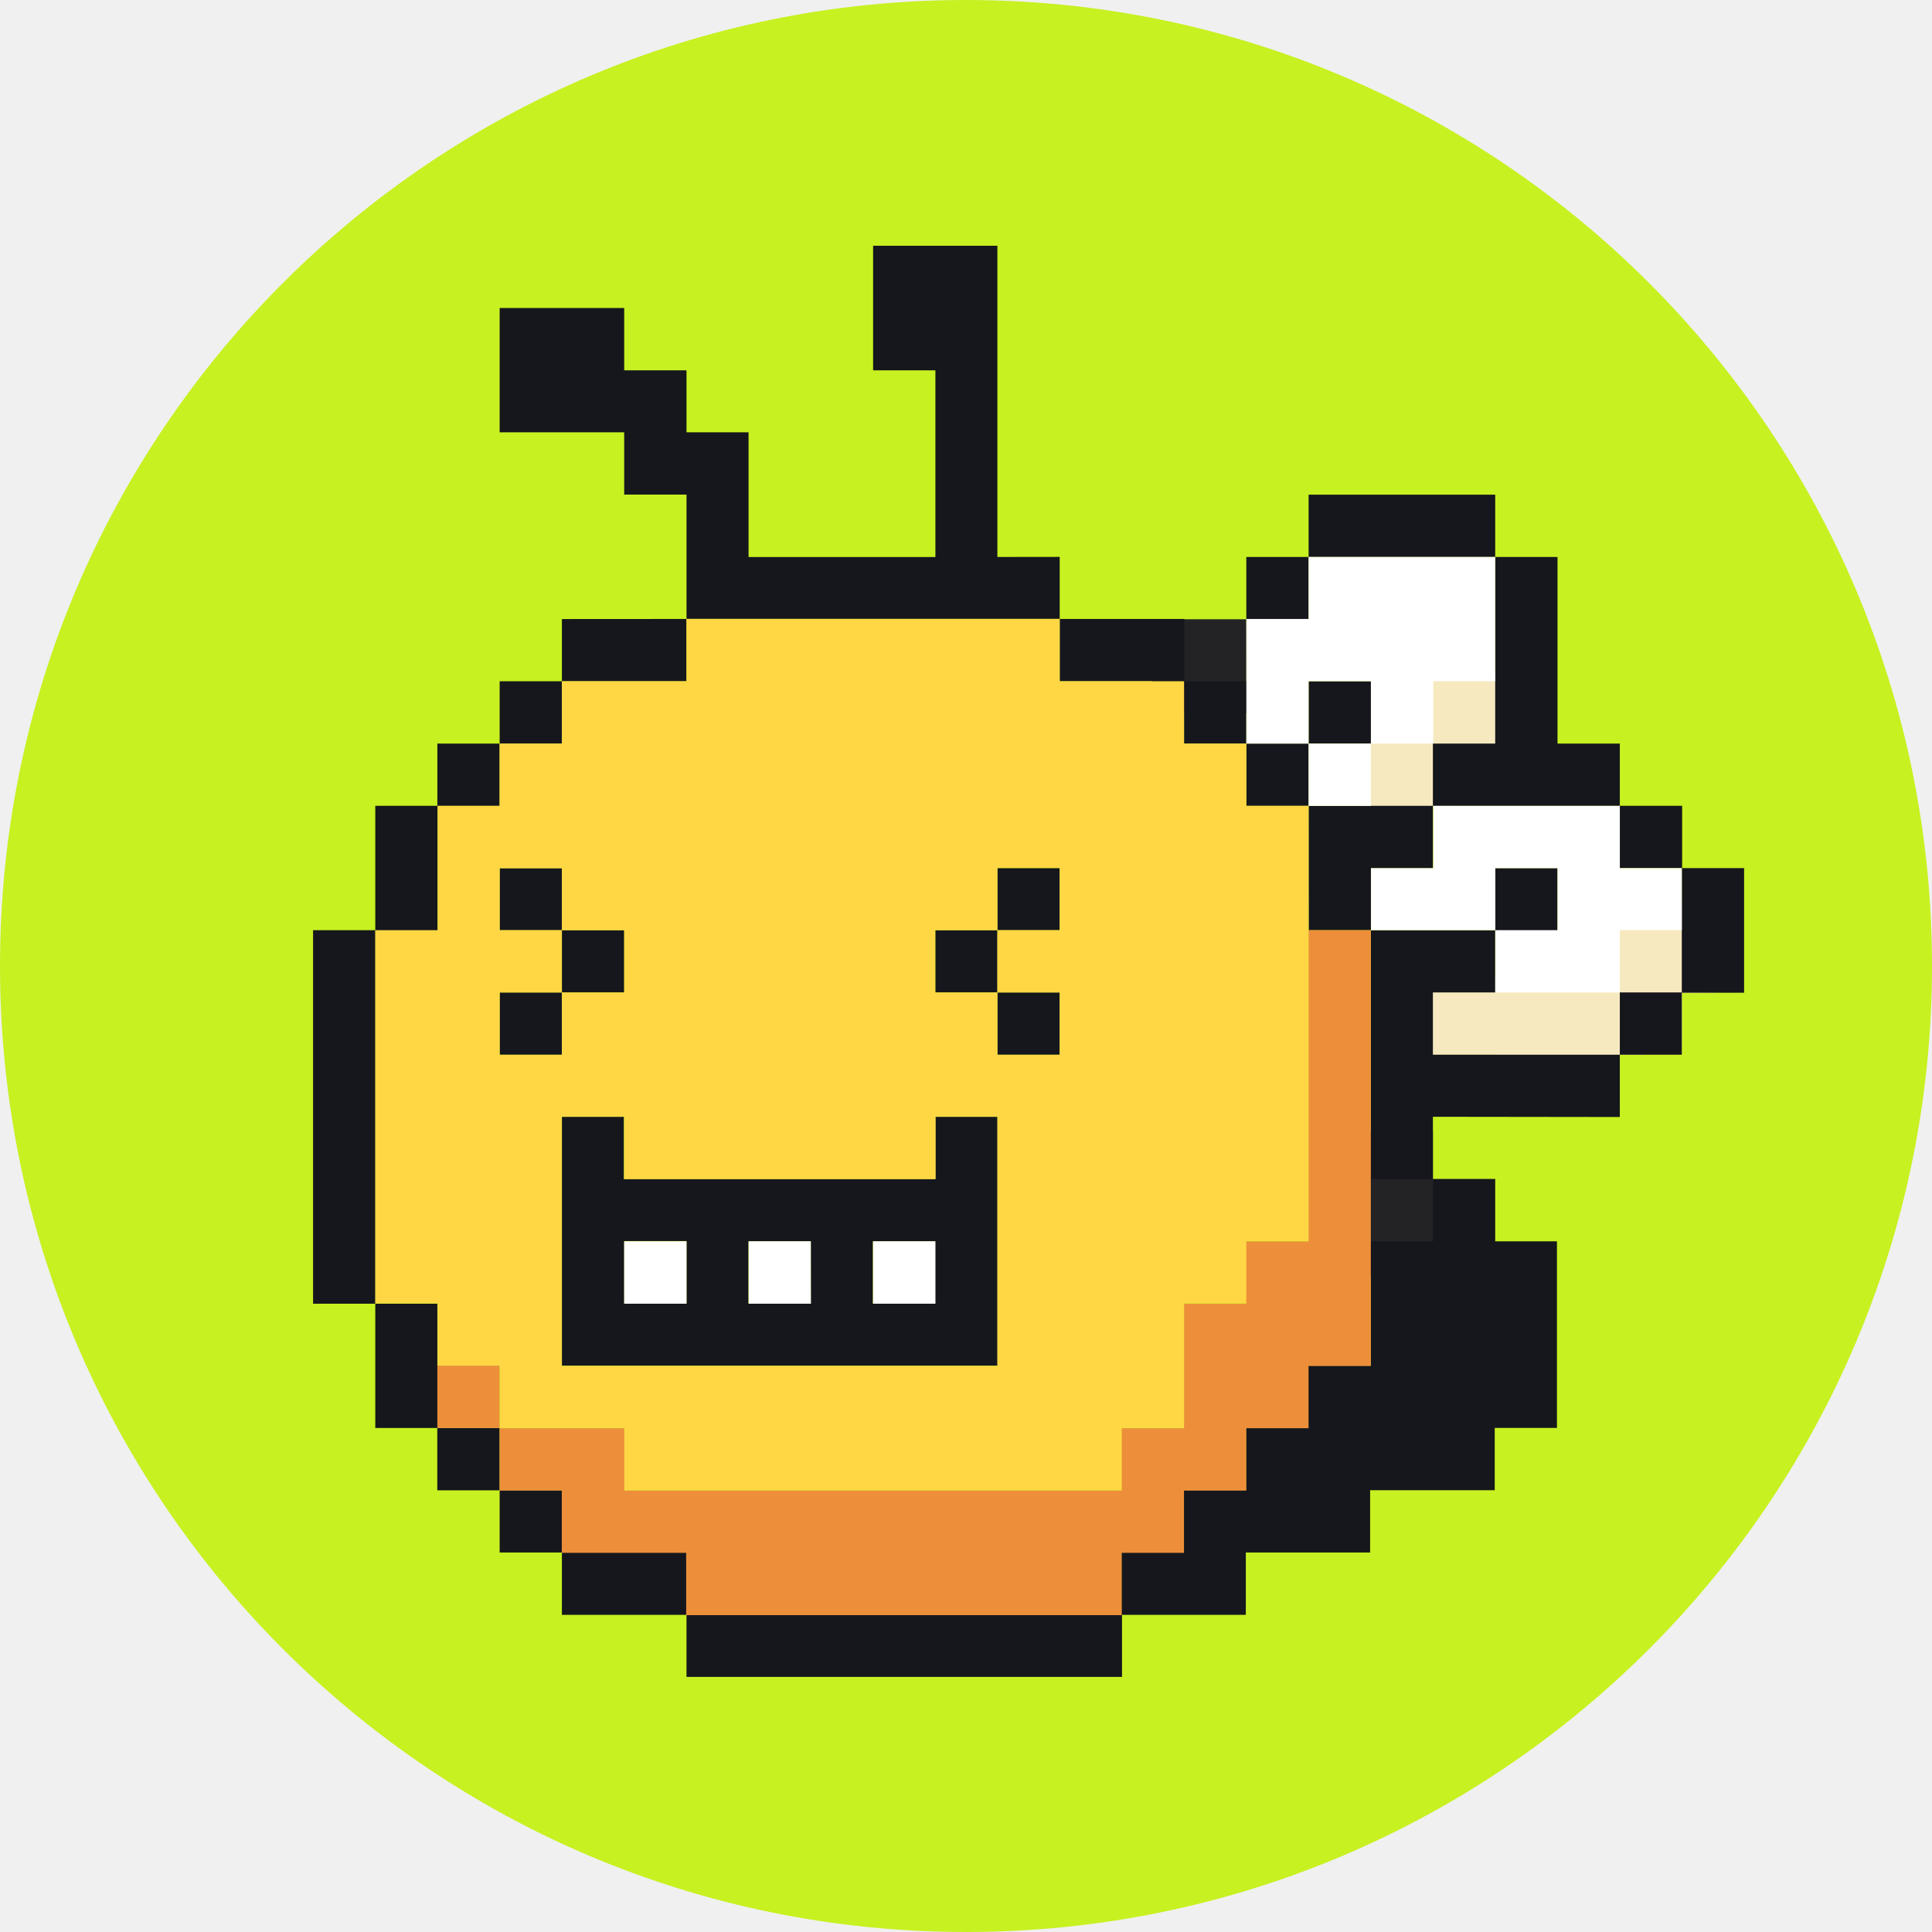
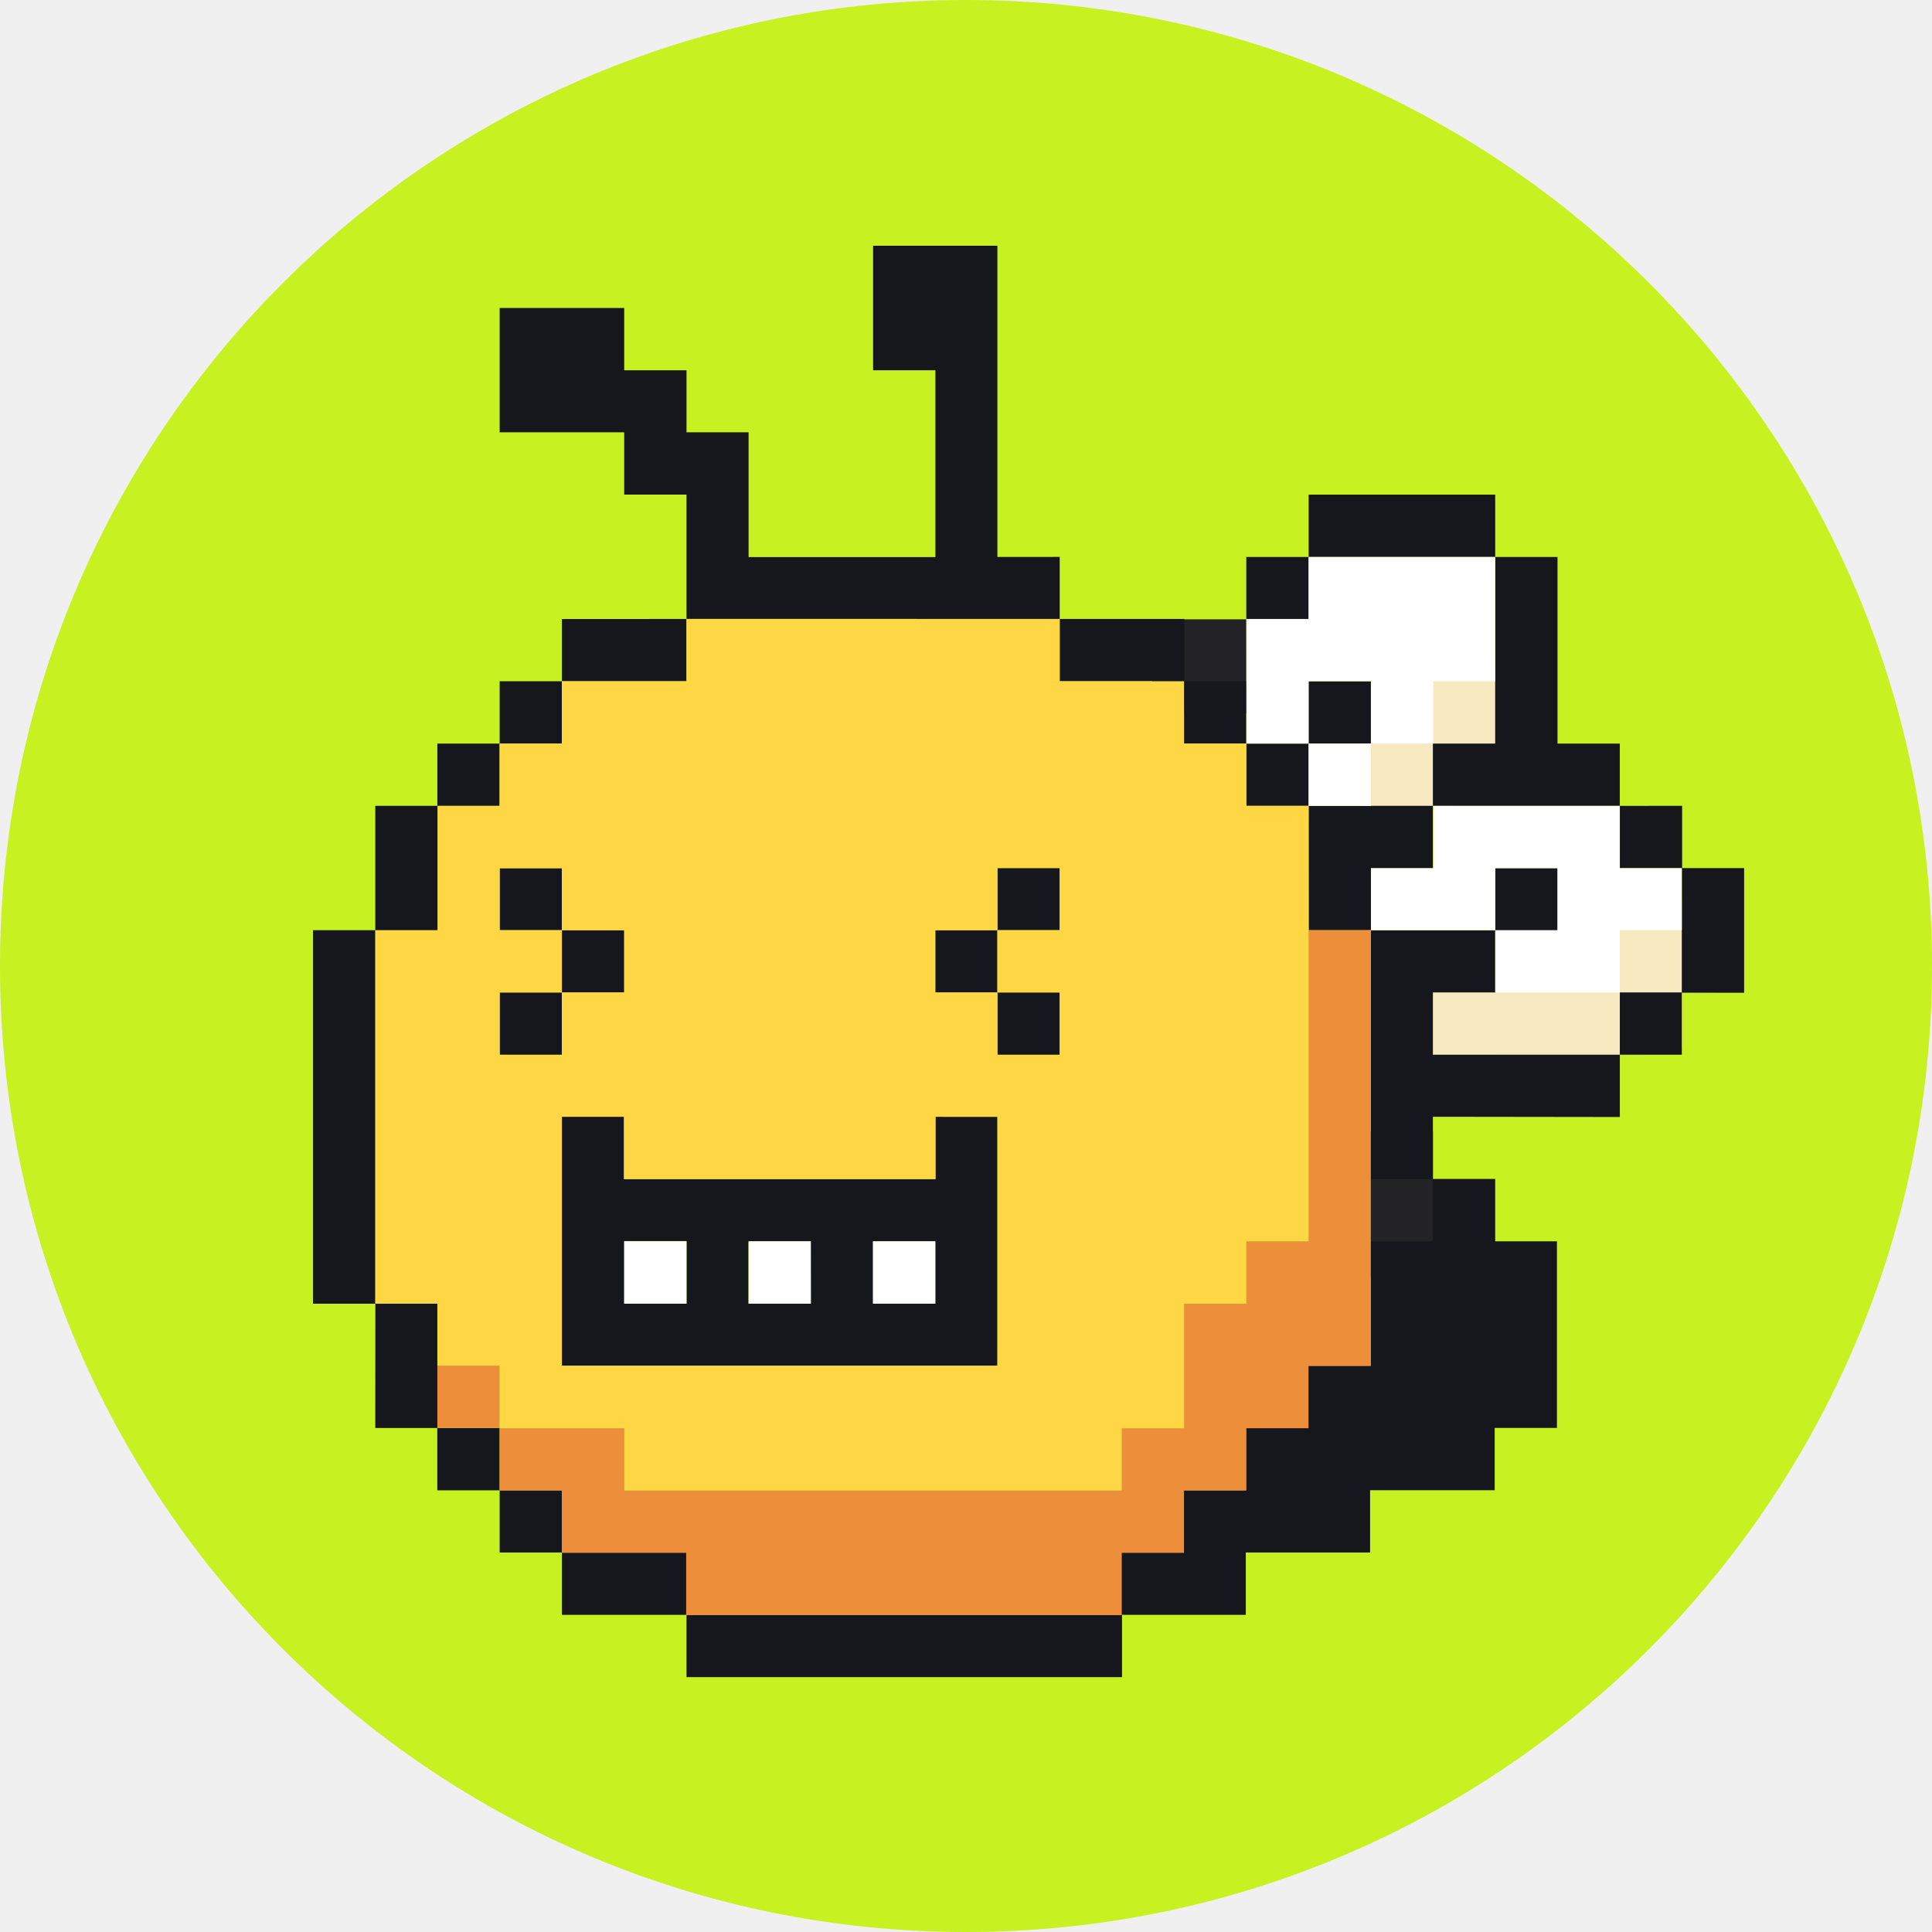
- <svg xmlns="http://www.w3.org/2000/svg" viewBox="0 0 24 24">
-   <g clip-path="url(#a)">
-     <mask id="b" width="24" height="24" x="0" y="0" maskUnits="userSpaceOnUse" style="mask-type:luminance">
-       <path fill="#fff" d="M18.667 0H5.333A5.333 5.333 0 0 0 0 5.333v13.334A5.333 5.333 0 0 0 5.333 24h13.334A5.333 5.333 0 0 0 24 18.667V5.333A5.333 5.333 0 0 0 18.667 0" />
-     </mask>
-     <g mask="url(#b)">
-       <path fill="#C7F121" d="M24 12c0-6.627-5.373-12-12-12S0 5.373 0 12s5.373 12 12 12 12-5.373 12-12" />
-       <mask id="c" width="19" height="18" x="3" y="3" maskUnits="userSpaceOnUse" style="mask-type:luminance">
-         <path fill="#fff" d="M21.667 3.053H3.889v17.778h17.778z" />
-       </mask>
-       <g mask="url(#c)">
-         <path fill="#F7E9BF" d="M18.674 8.364H17.47V9.37h1.205zm2.219 2.826.442 1.14-.442.006v.677H19.79V11.19z" />
-         <path fill="#F7E9BF" d="M18.06 9.17v.84h-.26l-.87.333V9.17zm1.461 2.973h-1.813v.96h.907l1.507.707v-.707h.306v-.96z" />
-         <path fill="#232326" d="M17.8 14.053v.594h.774l-.773 1.22h-1.203v-1.814zm-2.318-6.36h-1.169v1.169h1.17z" />
-         <path fill="#16171C" d="M5.436 10.01h-.774v1.548h.774zm13.912.774h-.774v.774h.774zm0-1.547V6.919h-.774v-.774h-2.318v.774h-.774v.774h.774v-.774h2.318v2.318H17.8v.774h2.322v-.774zm1.548.773h-.774v.774h.774zm.77.774h-.774v1.548h.774z" />
-         <path fill="#16171C" d="M20.122 12.328v.774H17.8v-.774h.774v-.773H17.03v-.77h.77v-.775h-1.544v1.545h.774v3.091h.77v-.773l2.322.003v-.774h.77v-.774zM6.98 7.69v.773h-.773v.774h.773v-.774h1.548v-.774z" />
-         <path fill="#16171C" d="M16.256 8.463v.774h-.774v-.774h-.77v-.774h-1.548v.774h1.544v.774h.774v.774h.774v-.774h.774v-.774zm-4.639 5.41v.774H7.75v-.774h-.77v3.092h5.41v-3.092zm-3.089 2.321-.774-.003v-.774h.774zm.77 0v-.774h.774v.774zm2.319 0h-.774v-.774h.774zM6.98 12.329h.774v-.774H6.98v-.77h-.773v.77h.773zh-.773v.773h.773zm6.184-.774v-.77h-.774v.77h-.77v.774h.77v.773h.774v-.774h-.774v-.773zm-.774-4.636V3.053h-1.544V4.6h.774v2.32H9.299V5.37h-.771V4.6h-.774v-.774H6.207V5.37h1.547v.774h.774v1.544h4.636v-.77zM6.206 9.237h-.773v.774h.773zm12.368 6.183v-.773H17.8v.773h-.773v1.545h-.774v.773h-.774v.774h-.774v.774h-.774v.774h1.545v-.774h1.544v-.774h1.548v-.774h.773V15.42zM5.436 17.739v-.774h-.003v-.77h-.77v-4.64h-.775v4.64h.774v1.544h.77v.774h.775v-.774zm1.544.774h-.773v.773h.773zm1.545.773H6.98v.774h1.545z" />
-         <path fill="#16171C" d="M13.938 20.06h-5.41v.774h5.41z" />
-         <path fill="#fff" d="M17.03 9.237h-.774v.774h.774zm3.092 1.548v-.774h-2.317v.774h-.774v.77h1.544v-.77h.773v.77h-.773v.774h1.547v-.774h.77v-.77z" />
-         <path fill="#fff" d="M16.256 6.919v.77h-.773v1.548h.773v-.774h.774v.774h.774v-.774h.77V6.919zM8.528 15.42h-.774v.775h.774zm3.092 0h-.774v.775h.774zm-1.548 0H9.3v.775h.773z" />
-         <path fill="#FFD745" d="M16.256 10.01h-.774v-.773h-.773v-.774h-1.545v-.774H8.528v.774H6.98v.774h-.773v.774h-.77v1.544h-.775v4.636h.774v.774h.774v.774h1.544v.774h6.184v-.774h.774V16.19h.774v-.774h.774zm-4.636 1.545h.77v.774h-.773v-.774zm-5.413-.77h.773v.77h.774v.774H6.98v-.774h-.773zm0 2.318v-.774h.773v.774zm6.184 1.544v2.321H6.98v-3.095h.774v.774h3.869v-.774h.768zm.773-2.318v.774h-.774v-.774zm0-.774h-.774v-.774h.774z" />
-         <path fill="#ED8F3A" d="M6.206 16.965h-.773v.774h.773zm10.05-5.41v3.866h-.774v.774h-.773v1.547h-.774v.774h-6.18v-.774H6.206v.774h.773v.774h1.545v.774h5.41v-.774h.774v-.774h.773v-.774h.774v-.774h.774v-5.413z" />
-       </g>
-     </g>
-   </g>
-   <defs>
-     <clipPath id="a">
-       <path fill="#fff" d="M0 0h24v24H0z" />
-     </clipPath>
-   </defs>
+ <svg xmlns="http://www.w3.org/2000/svg" viewBox="0 0 128 128">
+   <circle cx="64" cy="64" r="64" fill="#C7F121" />
+   <path fill="#F7E9BF" d="M99.595 44.608h-6.422v5.365H99.6zm11.834 15.072 2.358 6.08-2.358.032v3.61h-5.882V59.68z" />
+   <path fill="#F7E9BF" d="M96.32 48.907v4.48h-1.387l-4.64 1.776v-6.256zm7.792 15.856h-9.67v5.12h4.838l8.037 3.77v-3.77h1.632v-5.12z" />
+   <path fill="#232326" d="M94.933 74.95v3.167h4.128l-4.122 6.507h-6.416v-9.675zM82.571 41.03h-6.235v6.234h6.24z" />
+   <path fill="#16171C" d="M28.992 53.387h-4.128v8.256h4.128zm74.197 4.128h-4.128v4.128h4.128zm0-8.251V36.901h-4.128v-4.128H86.7v4.128h-4.13v4.128h4.128v-4.128H99.06v12.363h-4.128v4.128h12.384v-4.128zm8.256 4.123-4.128.005v4.123h4.128zm4.107 4.128h-4.128v8.256h4.128z" />
+   <path fill="#16171C" d="M107.317 65.75v4.127H94.933V65.75h4.128v-4.122h-8.234V57.52h4.106v-4.133H86.7v8.24h4.128v16.485h4.106v-4.123l12.384.016v-4.128h4.107V65.75zm-70.09-24.737v4.123h-4.123v4.128h4.123v-4.128h8.256v-4.128z" />
+   <path fill="#16171C" d="M86.699 45.136v4.128H82.57v-4.128h-4.107v-4.128h-8.256v4.128h8.235v4.128h4.128v4.128h4.128v-4.128h4.128v-4.128zM61.957 73.989v4.128H41.333V73.99h-4.106v16.49H66.08V73.99zM45.483 86.368l-4.128-.016v-4.128h4.128zm4.106 0V82.24h4.128v4.128zm12.368 0H57.83V82.24h4.128zm-24.73-20.613h4.128v-4.128h-4.128V57.52h-4.123v4.107h4.123zm0 0h-4.123v4.122h4.123zm32.981-4.128V57.52H66.08v4.107h-4.107v4.128h4.107v4.122h4.128V65.75H66.08v-4.122zM66.08 36.9V16.283h-8.235v8.25h4.128v12.374H49.595V28.64h-4.112v-4.107h-4.128v-4.128h-8.251v8.235h8.25v4.128h4.129v8.235l24.725.005v-4.112zM33.099 49.264h-4.123v4.128h4.123zM99.06 82.24v-4.123h-4.128v4.123H90.81v8.24h-4.128v4.123h-4.128v4.128h-4.128v4.128h-4.128v4.128h8.24v-4.128h8.234v-4.128h8.256v-4.128h4.123V82.24zM28.992 94.608V90.48h-.016v-4.107h-4.107V61.627h-4.133v24.746h4.133l-.005 8.235h4.107v4.128h4.133v-4.128zm8.235 4.128h-4.123v4.123h4.123zm8.24 4.123h-8.24v4.128h8.24zm28.869 4.128H45.483v4.128h28.853z" />
+   <path fill="#fff" d="M90.827 49.264h-4.128v4.128h4.128zm16.49 8.256v-4.128H94.96v4.128h-4.128v4.107h8.235V57.52h4.122v4.107h-4.122v4.128h8.25v-4.128h4.107V57.52zM86.699 36.901v4.107h-4.123v8.256h4.123v-4.128h4.128v4.128h4.128v-4.128h4.106v-8.235zM45.483 82.24h-4.128v4.133h4.128zm16.49 0h-4.128v4.133h4.128zm-8.256 0H49.6v4.133h4.123z" />
+   <path fill="#FFD745" d="M86.699 53.387H82.57v-4.123h-4.123v-4.128h-8.24v-4.128H45.483v4.128h-8.256v4.128h-4.123v4.128h-4.107v8.235h-4.133v24.725h4.128v4.128h4.128v4.128h8.235v4.128h32.981v-4.128h4.128v-8.261h4.128v-4.128h4.128zm-24.726 8.24h4.107v4.128h-4.123v-4.128zM33.104 57.52h4.123v4.107h4.128v4.128h-4.128v-4.128h-4.123zm0 12.363v-4.128h4.123v4.128zm32.981 8.234v12.379H37.227V73.989h4.128v4.128h20.634V73.99h4.096zm4.123-12.362v4.128H66.08v-4.128zm0-4.128H66.08v-4.128h4.128z" />
+   <path fill="#ED8F3A" d="M33.099 90.48h-4.123v4.128h4.123zm53.6-28.853v20.618H82.57v4.128h-4.123v8.251H74.32v4.128H41.36v-4.128h-8.261v4.128h4.122v4.128h8.24v4.128h28.854v-4.128h4.128v-4.128h4.122v-4.128h4.128v-4.128h4.128v-28.87z" />
</svg>
